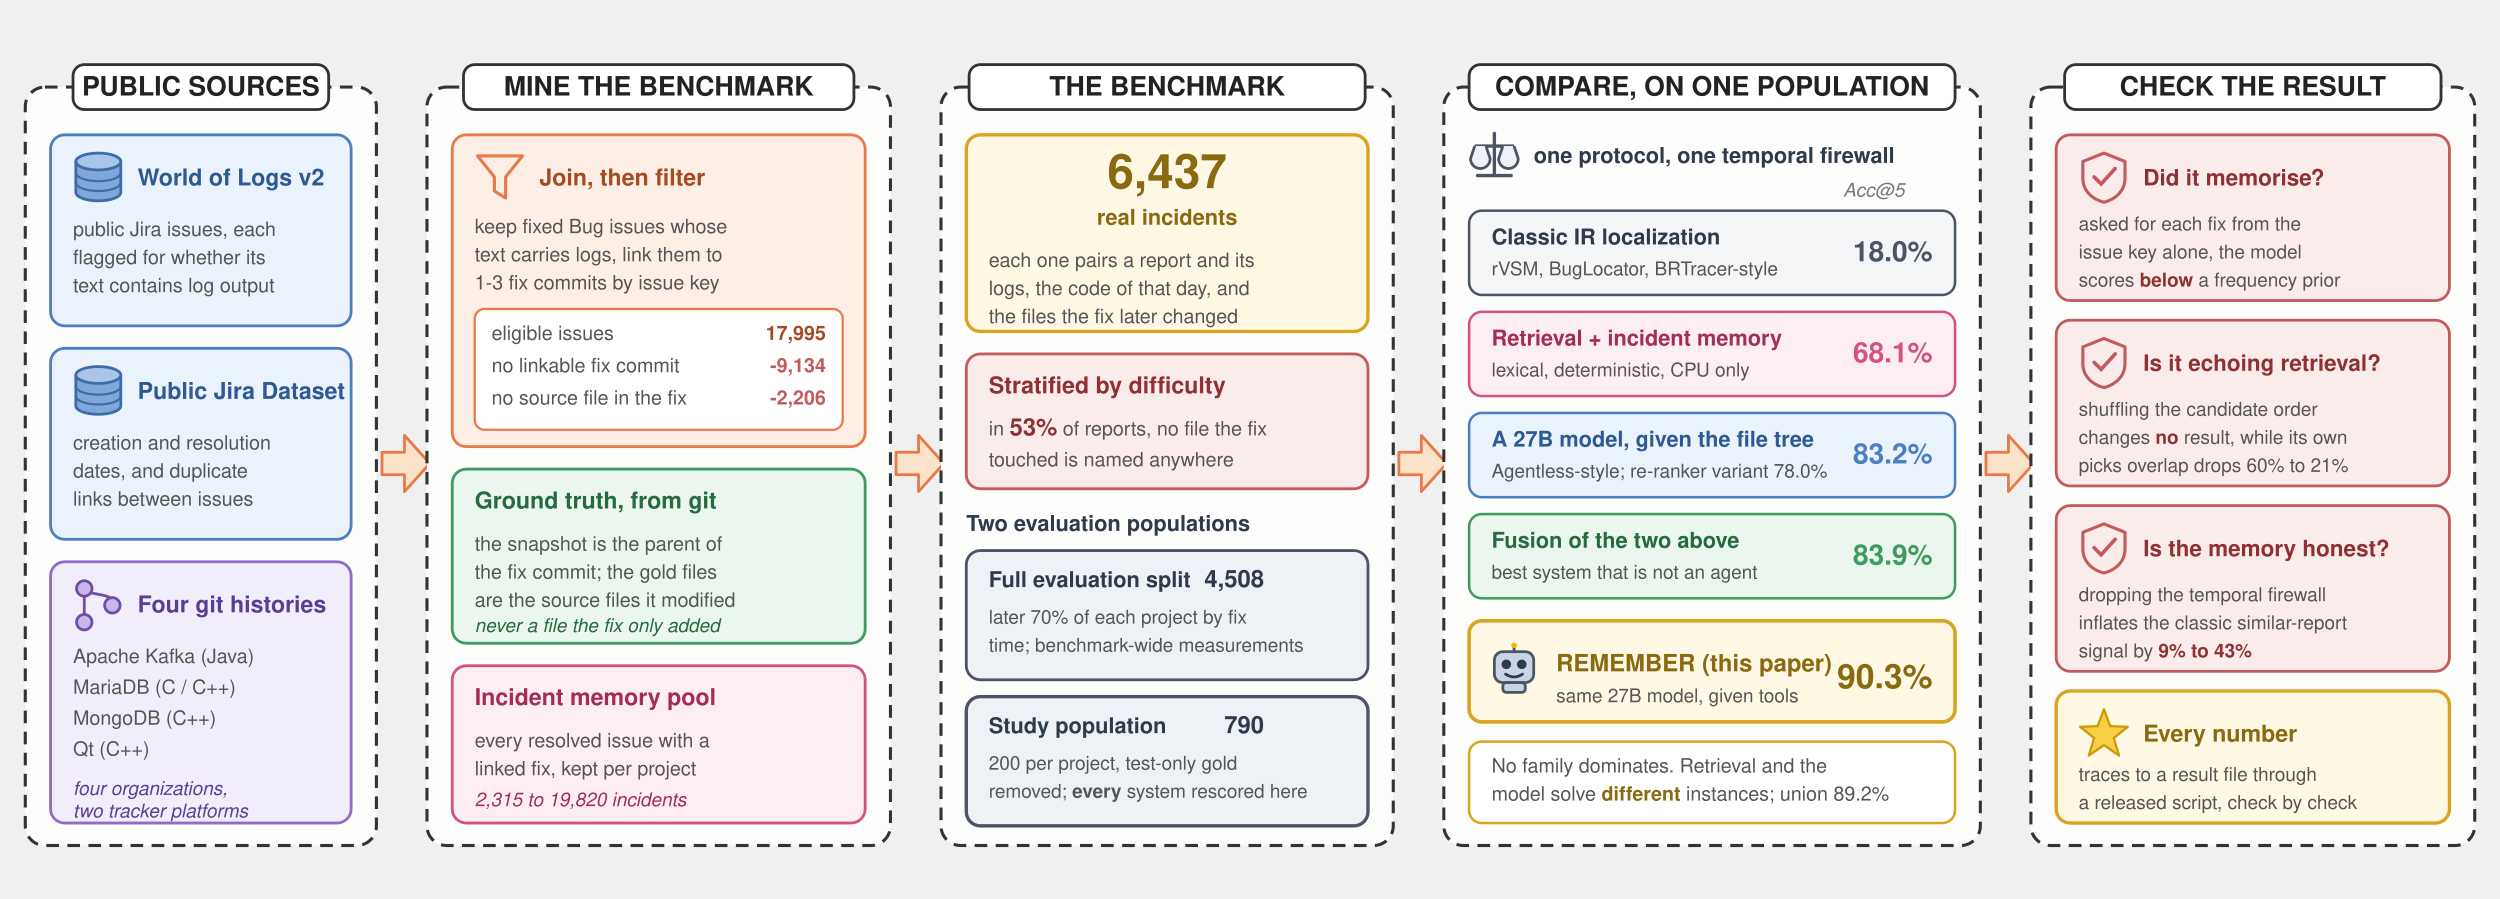
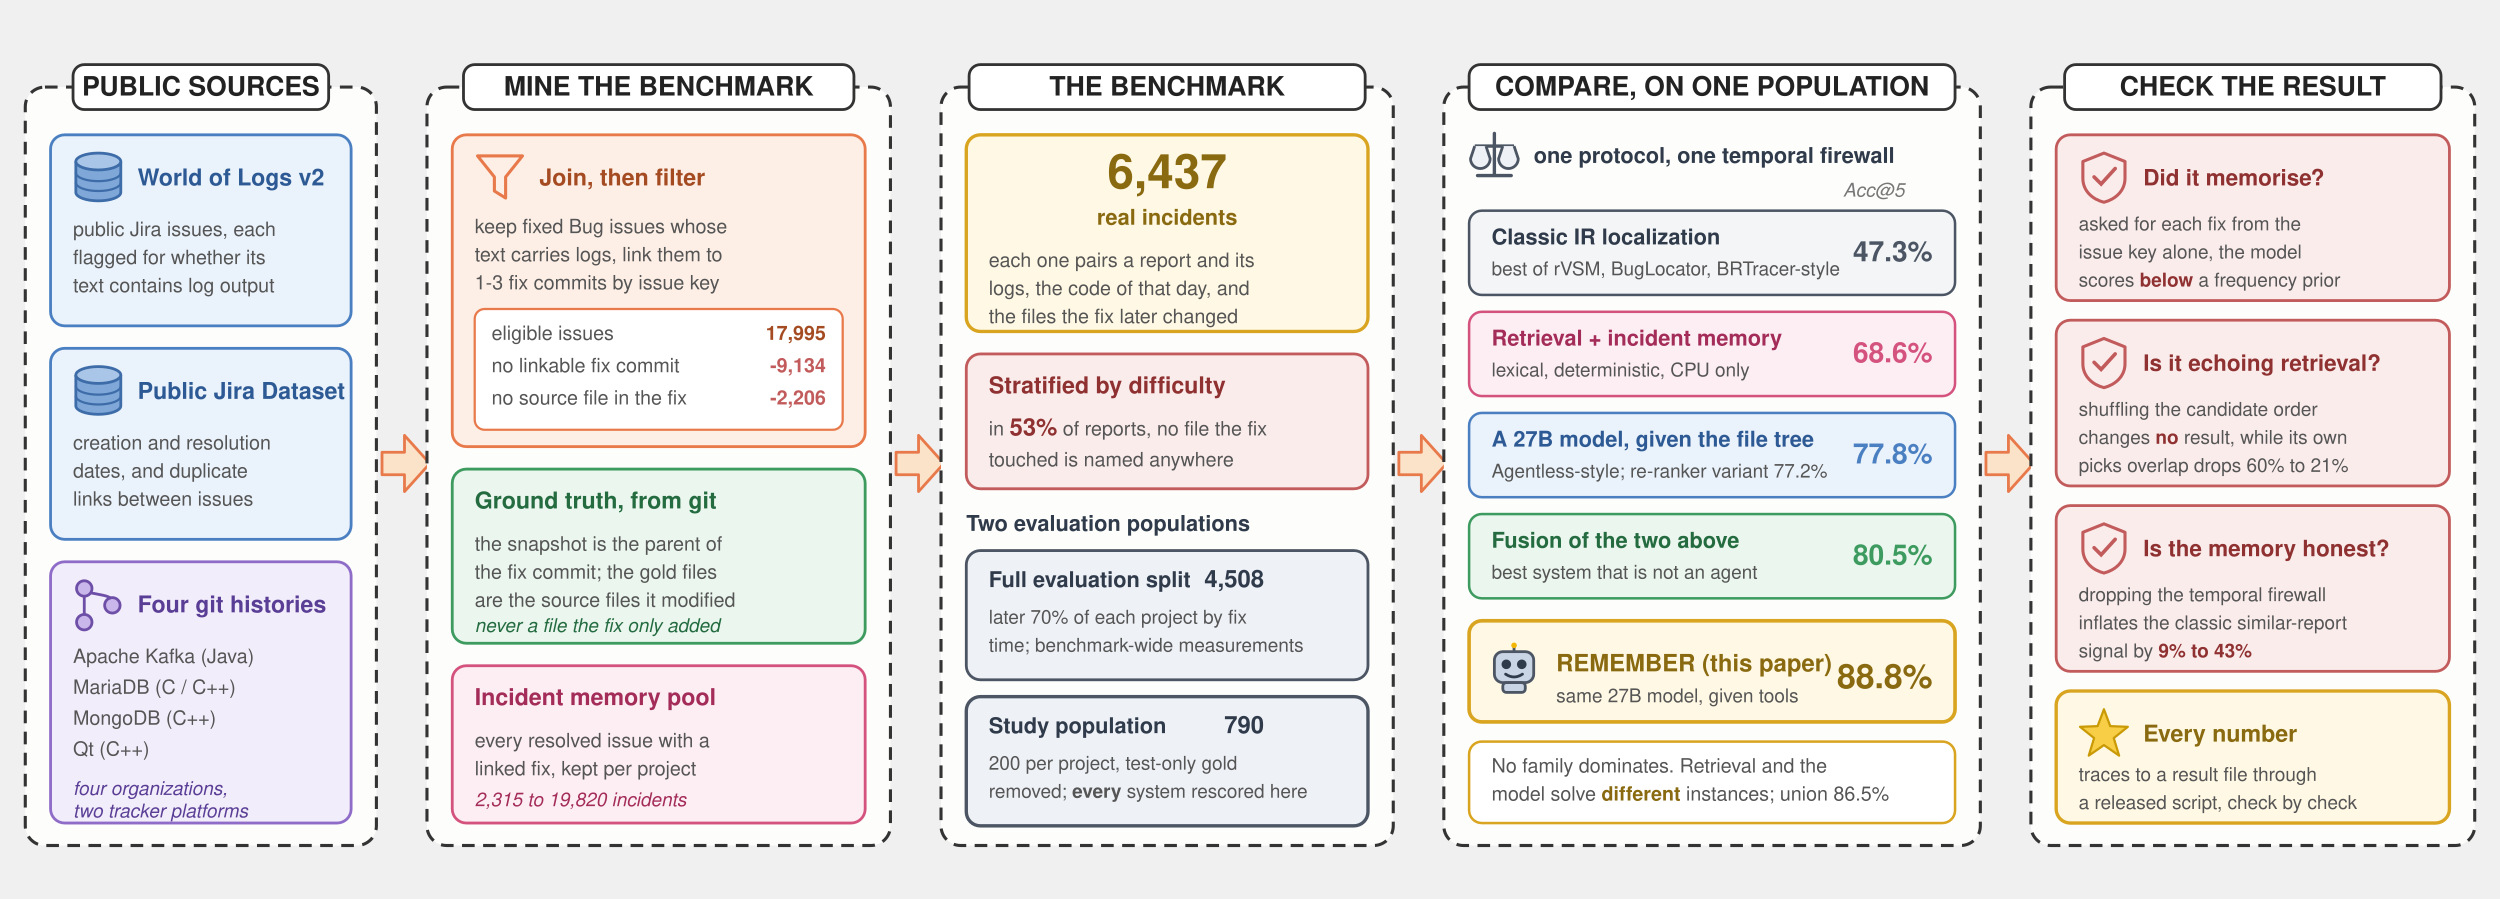
<svg xmlns="http://www.w3.org/2000/svg" viewBox="0 0 1780 640" font-family="Helvetica, Arial, sans-serif">
  <defs>
    <g id="i-db">
      <path d="M2,7 v22 a16,6 0 0 0 32 0 v-22" fill="#7FA8D9" stroke="#3D6CA8" stroke-width="2" />
      <ellipse cx="18" cy="7" rx="16" ry="6" fill="#A9C6E8" stroke="#3D6CA8" stroke-width="2" />
      <path d="M2,15 a16,6 0 0 0 32 0 M2,22 a16,6 0 0 0 32 0" fill="none" stroke="#3D6CA8" stroke-width="1.6" />
    </g>
    <g id="i-git">
      <circle cx="8" cy="7" r="5.5" fill="#C9B6EA" stroke="#6E4FA8" stroke-width="2" />
      <circle cx="8" cy="31" r="5.5" fill="#C9B6EA" stroke="#6E4FA8" stroke-width="2" />
      <circle cx="28" cy="19" r="5.5" fill="#C9B6EA" stroke="#6E4FA8" stroke-width="2" />
      <path d="M8,12.5 v13 M12,10 C22,12 24,12 27,14" fill="none" stroke="#6E4FA8" stroke-width="2" />
    </g>
    <g id="i-filter">
      <path d="M2,3 h32 l-12,15 v15 l-8,-5 v-10 z" fill="#FDEFE6" stroke="#E8794A" stroke-width="2.2" stroke-linejoin="round" />
    </g>
    <g id="i-star">
      <polygon points="18,1 22.5,13 35,13.5 25,21.5 28.8,34 18,26.5 7.2,34 11,21.5 1,13.5 13.5,13" fill="#F7CE46" stroke="#C99A06" stroke-width="1.6" stroke-linejoin="round" />
    </g>
    <g id="i-shield">
      <path d="M18,1 L33,7 v12 c0,9 -7,15 -15,17 C10,34 3,28 3,19 V7 Z" fill="#FBECEC" stroke="#C25B5B" stroke-width="2.2" stroke-linejoin="round" />
      <path d="M11,18 l5,5 l10,-11" fill="none" stroke="#C25B5B" stroke-width="2.6" stroke-linecap="round" />
    </g>
    <g id="i-scale">
      <path d="M18,3 v30 M6,33 h24" stroke="#4B5563" stroke-width="2.4" stroke-linecap="round" fill="none" />
      <path d="M4,12 h28" stroke="#4B5563" stroke-width="2.4" />
      <path d="M4,12 l-3,9 a7,7 0 0 0 14,0 l-3,-9" fill="#EEF1F6" stroke="#4B5563" stroke-width="2" />
      <path d="M32,12 l3,9 a7,7 0 0 1 -14,0 l3,-9" fill="#EEF1F6" stroke="#4B5563" stroke-width="2" />
    </g>
    <g id="i-robot">
      <line x1="18" y1="6" x2="18" y2="1" stroke="#4B5563" stroke-width="2" />
      <circle cx="18" cy="1.5" r="2" fill="#F2B705" />
      <rect x="4" y="6" width="28" height="22" rx="6" fill="#C9D4E4" stroke="#4B5563" stroke-width="2" />
      <circle cx="12.5" cy="15" r="3.4" fill="#2F3A4A" />
      <circle cx="23.5" cy="15" r="3.4" fill="#2F3A4A" />
      <path d="M12,22 q6,4 12,0" fill="none" stroke="#2F3A4A" stroke-width="2" stroke-linecap="round" />
      <rect x="10" y="28" width="16" height="7" rx="2.5" fill="#C9D4E4" stroke="#4B5563" stroke-width="2" />
    </g>
  </defs>
  <rect x="18" y="62" width="250" height="540" rx="14" fill="#FDFDFB" stroke="#333" stroke-width="2.2" stroke-dasharray="9 6" />
  <rect x="52" y="46" width="182" height="32" rx="8" fill="#FFF" stroke="#333" stroke-width="2" />
  <text x="143" y="68" font-size="19" font-weight="bold" text-anchor="middle" fill="#222">PUBLIC SOURCES</text>
  <rect x="36" y="96" width="214" height="136" rx="10" fill="#EAF2FB" stroke="#4A7FC1" stroke-width="2" />
  <use href="#i-db" x="52" y="108" />
  <text x="98" y="132" font-size="16.5" font-weight="bold" fill="#2D5A94">World of Logs v2</text>
  <text x="52" y="168" font-size="14" fill="#555">public Jira issues, each</text>
  <text x="52" y="188" font-size="14" fill="#555">flagged for whether its</text>
  <text x="52" y="208" font-size="14" fill="#555">text contains log output</text>
  <rect x="36" y="248" width="214" height="136" rx="10" fill="#EAF2FB" stroke="#4A7FC1" stroke-width="2" />
  <use href="#i-db" x="52" y="260" />
  <text x="98" y="284" font-size="16.5" font-weight="bold" fill="#2D5A94">Public Jira Dataset</text>
  <text x="52" y="320" font-size="14" fill="#555">creation and resolution</text>
  <text x="52" y="340" font-size="14" fill="#555">dates, and duplicate</text>
  <text x="52" y="360" font-size="14" fill="#555">links between issues</text>
  <rect x="36" y="400" width="214" height="186" rx="10" fill="#F2EDFA" stroke="#8E6CC8" stroke-width="2" />
  <use href="#i-git" x="52" y="412" />
  <text x="98" y="436" font-size="16.5" font-weight="bold" fill="#5A3E96">Four git histories</text>
  <text x="52" y="472" font-size="14" fill="#555">Apache Kafka (Java)</text>
  <text x="52" y="494" font-size="14" fill="#555">MariaDB (C / C++)</text>
  <text x="52" y="516" font-size="14" fill="#555">MongoDB (C++)</text>
  <text x="52" y="538" font-size="14" fill="#555">Qt (C++)</text>
  <text x="52" y="566" font-size="13.5" font-style="italic" fill="#5A3E96">four organizations,</text>
  <text x="52" y="582" font-size="13.5" font-style="italic" fill="#5A3E96">two tracker platforms</text>
  <polygon points="272,322 288,322 288,310 306,330 288,350 288,338 272,338" fill="#FBE3C9" stroke="#E8794A" stroke-width="2" stroke-linejoin="round" />
  <rect x="304" y="62" width="330" height="540" rx="14" fill="#FDFDFB" stroke="#333" stroke-width="2.2" stroke-dasharray="9 6" />
  <rect x="330" y="46" width="278" height="32" rx="8" fill="#FFF" stroke="#333" stroke-width="2" />
  <text x="469" y="68" font-size="19" font-weight="bold" text-anchor="middle" fill="#222">MINE THE BENCHMARK</text>
  <rect x="322" y="96" width="294" height="222" rx="10" fill="#FDEFE6" stroke="#E8794A" stroke-width="2" />
  <use href="#i-filter" x="338" y="108" />
  <text x="384" y="132" font-size="16.5" font-weight="bold" fill="#A54B22">Join, then filter</text>
  <text x="338" y="166" font-size="14" fill="#555">keep fixed Bug issues whose</text>
  <text x="338" y="186" font-size="14" fill="#555">text carries logs, link them to</text>
  <text x="338" y="206" font-size="14" fill="#555">1-3 fix commits by issue key</text>
  <rect x="338" y="220" width="262" height="86" rx="7" fill="#FFF" stroke="#E8794A" stroke-width="1.6" />
  <text x="350" y="242" font-size="14" fill="#555">eligible issues</text>
  <text x="588" y="242" font-size="14" font-weight="bold" text-anchor="end" fill="#A54B22">17,995</text>
  <text x="350" y="265" font-size="14" fill="#555">no linkable fix commit</text>
  <text x="588" y="265" font-size="14" font-weight="bold" text-anchor="end" fill="#C25B5B">-9,134</text>
  <text x="350" y="288" font-size="14" fill="#555">no source file in the fix</text>
  <text x="588" y="288" font-size="14" font-weight="bold" text-anchor="end" fill="#C25B5B">-2,206</text>
  <rect x="322" y="334" width="294" height="124" rx="10" fill="#EAF6EE" stroke="#3E9B5F" stroke-width="2" />
  <text x="338" y="362" font-size="16.5" font-weight="bold" fill="#246B40">Ground truth, from git</text>
  <text x="338" y="392" font-size="14" fill="#555">the snapshot is the parent of</text>
  <text x="338" y="412" font-size="14" fill="#555">the fix commit; the gold files</text>
  <text x="338" y="432" font-size="14" fill="#555">are the source files it modified</text>
  <text x="338" y="450" font-size="13.5" font-style="italic" fill="#246B40">never a file the fix only added</text>
  <rect x="322" y="474" width="294" height="112" rx="10" fill="#FDEEF3" stroke="#D4537E" stroke-width="2" />
  <text x="338" y="502" font-size="16.5" font-weight="bold" fill="#A32C58">Incident memory pool</text>
  <text x="338" y="532" font-size="14" fill="#555">every resolved issue with a</text>
  <text x="338" y="552" font-size="14" fill="#555">linked fix, kept per project</text>
  <text x="338" y="574" font-size="13.5" font-style="italic" fill="#A32C58">2,315 to 19,820 incidents</text>
  <polygon points="638,322 654,322 654,310 672,330 654,350 654,338 638,338" fill="#FBE3C9" stroke="#E8794A" stroke-width="2" stroke-linejoin="round" />
  <rect x="670" y="62" width="322" height="540" rx="14" fill="#FDFDFB" stroke="#333" stroke-width="2.2" stroke-dasharray="9 6" />
  <rect x="690" y="46" width="282" height="32" rx="8" fill="#FFF" stroke="#333" stroke-width="2" />
  <text x="831" y="68" font-size="19" font-weight="bold" text-anchor="middle" fill="#222">THE BENCHMARK</text>
  <rect x="688" y="96" width="286" height="140" rx="10" fill="#FFF8E4" stroke="#D9A520" stroke-width="2.4" />
  <text x="831" y="134" font-size="34" font-weight="bold" text-anchor="middle" fill="#8A6A10">6,437</text>
  <text x="831" y="160" font-size="15.5" font-weight="bold" text-anchor="middle" fill="#8A6A10">real incidents</text>
  <text x="704" y="190" font-size="14" fill="#555">each one pairs a report and its</text>
  <text x="704" y="210" font-size="14" fill="#555">logs, the code of that day, and</text>
  <text x="704" y="230" font-size="14" fill="#555">the files the fix later changed</text>
  <rect x="688" y="252" width="286" height="96" rx="10" fill="#FBECEC" stroke="#C25B5B" stroke-width="2" />
  <text x="704" y="280" font-size="16.5" font-weight="bold" fill="#8F3131">Stratified by difficulty</text>
  <text x="704" y="310" font-size="14" fill="#555">in <tspan font-weight="bold" font-size="17" fill="#8F3131">53%</tspan> of reports, no file the fix</text>
  <text x="704" y="332" font-size="14" fill="#555">touched is named anywhere</text>
  <text x="688" y="378" font-size="15.5" font-weight="bold" fill="#2F3A4A">Two evaluation populations</text>
  <rect x="688" y="392" width="286" height="92" rx="10" fill="#EEF1F6" stroke="#4B5563" stroke-width="2" />
  <text x="704" y="418" font-size="15.5" font-weight="bold" fill="#2F3A4A">Full evaluation split</text>
  <text x="900" y="418" font-size="17" font-weight="bold" text-anchor="end" fill="#2F3A4A">4,508</text>
  <text x="704" y="444" font-size="13.5" fill="#555">later 70% of each project by fix</text>
  <text x="704" y="464" font-size="13.5" fill="#555">time; benchmark-wide measurements</text>
  <rect x="688" y="496" width="286" height="92" rx="10" fill="#EEF1F6" stroke="#4B5563" stroke-width="2.4" />
  <text x="704" y="522" font-size="15.5" font-weight="bold" fill="#2F3A4A">Study population</text>
  <text x="900" y="522" font-size="17" font-weight="bold" text-anchor="end" fill="#2F3A4A">790</text>
  <text x="704" y="548" font-size="13.5" fill="#555">200 per project, test-only gold</text>
  <text x="704" y="568" font-size="13.5" fill="#555">removed; <tspan font-weight="bold">every</tspan> system rescored here</text>
  <polygon points="996,322 1012,322 1012,310 1030,330 1012,350 1012,338 996,338" fill="#FBE3C9" stroke="#E8794A" stroke-width="2" stroke-linejoin="round" />
  <rect x="1028" y="62" width="382" height="540" rx="14" fill="#FDFDFB" stroke="#333" stroke-width="2.2" stroke-dasharray="9 6" />
  <rect x="1046" y="46" width="346" height="32" rx="8" fill="#FFF" stroke="#333" stroke-width="2" />
  <text x="1219" y="68" font-size="19" font-weight="bold" text-anchor="middle" fill="#222">COMPARE, ON ONE POPULATION</text>
  <use href="#i-scale" x="1046" y="92" />
  <text x="1092" y="116" font-size="15.5" font-weight="bold" fill="#2F3A4A">one protocol, one temporal firewall</text>
  <text x="1356" y="140" font-size="13.5" font-style="italic" text-anchor="end" fill="#777">Acc@5</text>
  <rect x="1046" y="150" width="346" height="60" rx="9" fill="#F4F5F7" stroke="#4B5563" stroke-width="1.8" />
  <text x="1062" y="174" font-size="15.5" font-weight="bold" fill="#2F3A4A">Classic IR localization</text>
-   <text x="1062" y="196" font-size="13.5" fill="#555">rVSM, BugLocator, BRTracer-style</text>
-   <text x="1376" y="186" font-size="20" font-weight="bold" text-anchor="end" fill="#4B5563">18.0%</text>
+   <text x="1062" y="196" font-size="13.5" fill="#555">best of rVSM, BugLocator, BRTracer-style</text>
+   <text x="1376" y="186" font-size="20" font-weight="bold" text-anchor="end" fill="#4B5563">47.3%</text>
  <rect x="1046" y="222" width="346" height="60" rx="9" fill="#FDEEF3" stroke="#D4537E" stroke-width="1.8" />
  <text x="1062" y="246" font-size="15.5" font-weight="bold" fill="#A32C58">Retrieval + incident memory</text>
  <text x="1062" y="268" font-size="13.5" fill="#555">lexical, deterministic, CPU only</text>
-   <text x="1376" y="258" font-size="20" font-weight="bold" text-anchor="end" fill="#D4537E">68.1%</text>
+   <text x="1376" y="258" font-size="20" font-weight="bold" text-anchor="end" fill="#D4537E">68.6%</text>
  <rect x="1046" y="294" width="346" height="60" rx="9" fill="#EAF2FB" stroke="#4A7FC1" stroke-width="1.8" />
  <text x="1062" y="318" font-size="15.5" font-weight="bold" fill="#2D5A94">A 27B model, given the file tree</text>
-   <text x="1062" y="340" font-size="13.5" fill="#555">Agentless-style; re-ranker variant 78.0%</text>
-   <text x="1376" y="330" font-size="20" font-weight="bold" text-anchor="end" fill="#4A7FC1">83.2%</text>
+   <text x="1062" y="340" font-size="13.5" fill="#555">Agentless-style; re-ranker variant 77.2%</text>
+   <text x="1376" y="330" font-size="20" font-weight="bold" text-anchor="end" fill="#4A7FC1">77.8%</text>
  <rect x="1046" y="366" width="346" height="60" rx="9" fill="#EAF6EE" stroke="#3E9B5F" stroke-width="1.8" />
  <text x="1062" y="390" font-size="15.5" font-weight="bold" fill="#246B40">Fusion of the two above</text>
  <text x="1062" y="412" font-size="13.5" fill="#555">best system that is not an agent</text>
-   <text x="1376" y="402" font-size="20" font-weight="bold" text-anchor="end" fill="#3E9B5F">83.9%</text>
+   <text x="1376" y="402" font-size="20" font-weight="bold" text-anchor="end" fill="#3E9B5F">80.5%</text>
  <rect x="1046" y="442" width="346" height="72" rx="9" fill="#FFF8E4" stroke="#D9A520" stroke-width="2.6" />
  <use href="#i-robot" x="1060" y="458" />
  <text x="1108" y="478" font-size="17" font-weight="bold" fill="#8A6A10">REMEMBER (this paper)</text>
  <text x="1108" y="500" font-size="13.5" fill="#555">same 27B model, given tools</text>
-   <text x="1376" y="490" font-size="24" font-weight="bold" text-anchor="end" fill="#8A6A10">90.3%</text>
+   <text x="1376" y="490" font-size="24" font-weight="bold" text-anchor="end" fill="#8A6A10">88.8%</text>
  <rect x="1046" y="528" width="346" height="58" rx="9" fill="#FFF" stroke="#D9A520" stroke-width="1.8" />
  <text x="1062" y="550" font-size="14" fill="#555">No family dominates. Retrieval and the</text>
-   <text x="1062" y="570" font-size="14" fill="#555">model solve <tspan font-weight="bold" fill="#8A6A10">different</tspan> instances; union 89.2%</text>
+   <text x="1062" y="570" font-size="14" fill="#555">model solve <tspan font-weight="bold" fill="#8A6A10">different</tspan> instances; union 86.5%</text>
  <polygon points="1414,322 1430,322 1430,310 1448,330 1430,350 1430,338 1414,338" fill="#FBE3C9" stroke="#E8794A" stroke-width="2" stroke-linejoin="round" />
  <rect x="1446" y="62" width="316" height="540" rx="14" fill="#FDFDFB" stroke="#333" stroke-width="2.2" stroke-dasharray="9 6" />
  <rect x="1470" y="46" width="268" height="32" rx="8" fill="#FFF" stroke="#333" stroke-width="2" />
  <text x="1604" y="68" font-size="19" font-weight="bold" text-anchor="middle" fill="#222">CHECK THE RESULT</text>
  <rect x="1464" y="96" width="280" height="118" rx="10" fill="#FBECEC" stroke="#C25B5B" stroke-width="2" />
  <use href="#i-shield" x="1480" y="108" />
  <text x="1526" y="132" font-size="16" font-weight="bold" fill="#8F3131">Did it memorise?</text>
  <text x="1480" y="164" font-size="13.5" fill="#555">asked for each fix from the</text>
  <text x="1480" y="184" font-size="13.5" fill="#555">issue key alone, the model</text>
  <text x="1480" y="204" font-size="13.5" fill="#555">scores <tspan font-weight="bold" fill="#8F3131">below</tspan> a frequency prior</text>
  <rect x="1464" y="228" width="280" height="118" rx="10" fill="#FBECEC" stroke="#C25B5B" stroke-width="2" />
  <use href="#i-shield" x="1480" y="240" />
  <text x="1526" y="264" font-size="16" font-weight="bold" fill="#8F3131">Is it echoing retrieval?</text>
  <text x="1480" y="296" font-size="13.5" fill="#555">shuffling the candidate order</text>
  <text x="1480" y="316" font-size="13.5" fill="#555">changes <tspan font-weight="bold" fill="#8F3131">no</tspan> result, while its own</text>
  <text x="1480" y="336" font-size="13.5" fill="#555">picks overlap drops 60% to 21%</text>
  <rect x="1464" y="360" width="280" height="118" rx="10" fill="#FBECEC" stroke="#C25B5B" stroke-width="2" />
  <use href="#i-shield" x="1480" y="372" />
  <text x="1526" y="396" font-size="16" font-weight="bold" fill="#8F3131">Is the memory honest?</text>
  <text x="1480" y="428" font-size="13.5" fill="#555">dropping the temporal firewall</text>
  <text x="1480" y="448" font-size="13.5" fill="#555">inflates the classic similar-report</text>
  <text x="1480" y="468" font-size="13.5" fill="#555">signal by <tspan font-weight="bold" fill="#8F3131">9% to 43%</tspan>
  </text>
  <rect x="1464" y="492" width="280" height="94" rx="10" fill="#FFF8E4" stroke="#D9A520" stroke-width="2.4" />
  <use href="#i-star" x="1480" y="504" />
  <text x="1526" y="528" font-size="16.5" font-weight="bold" fill="#8A6A10">Every number</text>
  <text x="1480" y="556" font-size="13.5" fill="#555">traces to a result file through</text>
  <text x="1480" y="576" font-size="13.5" fill="#555">a released script, check by check</text>
</svg>
